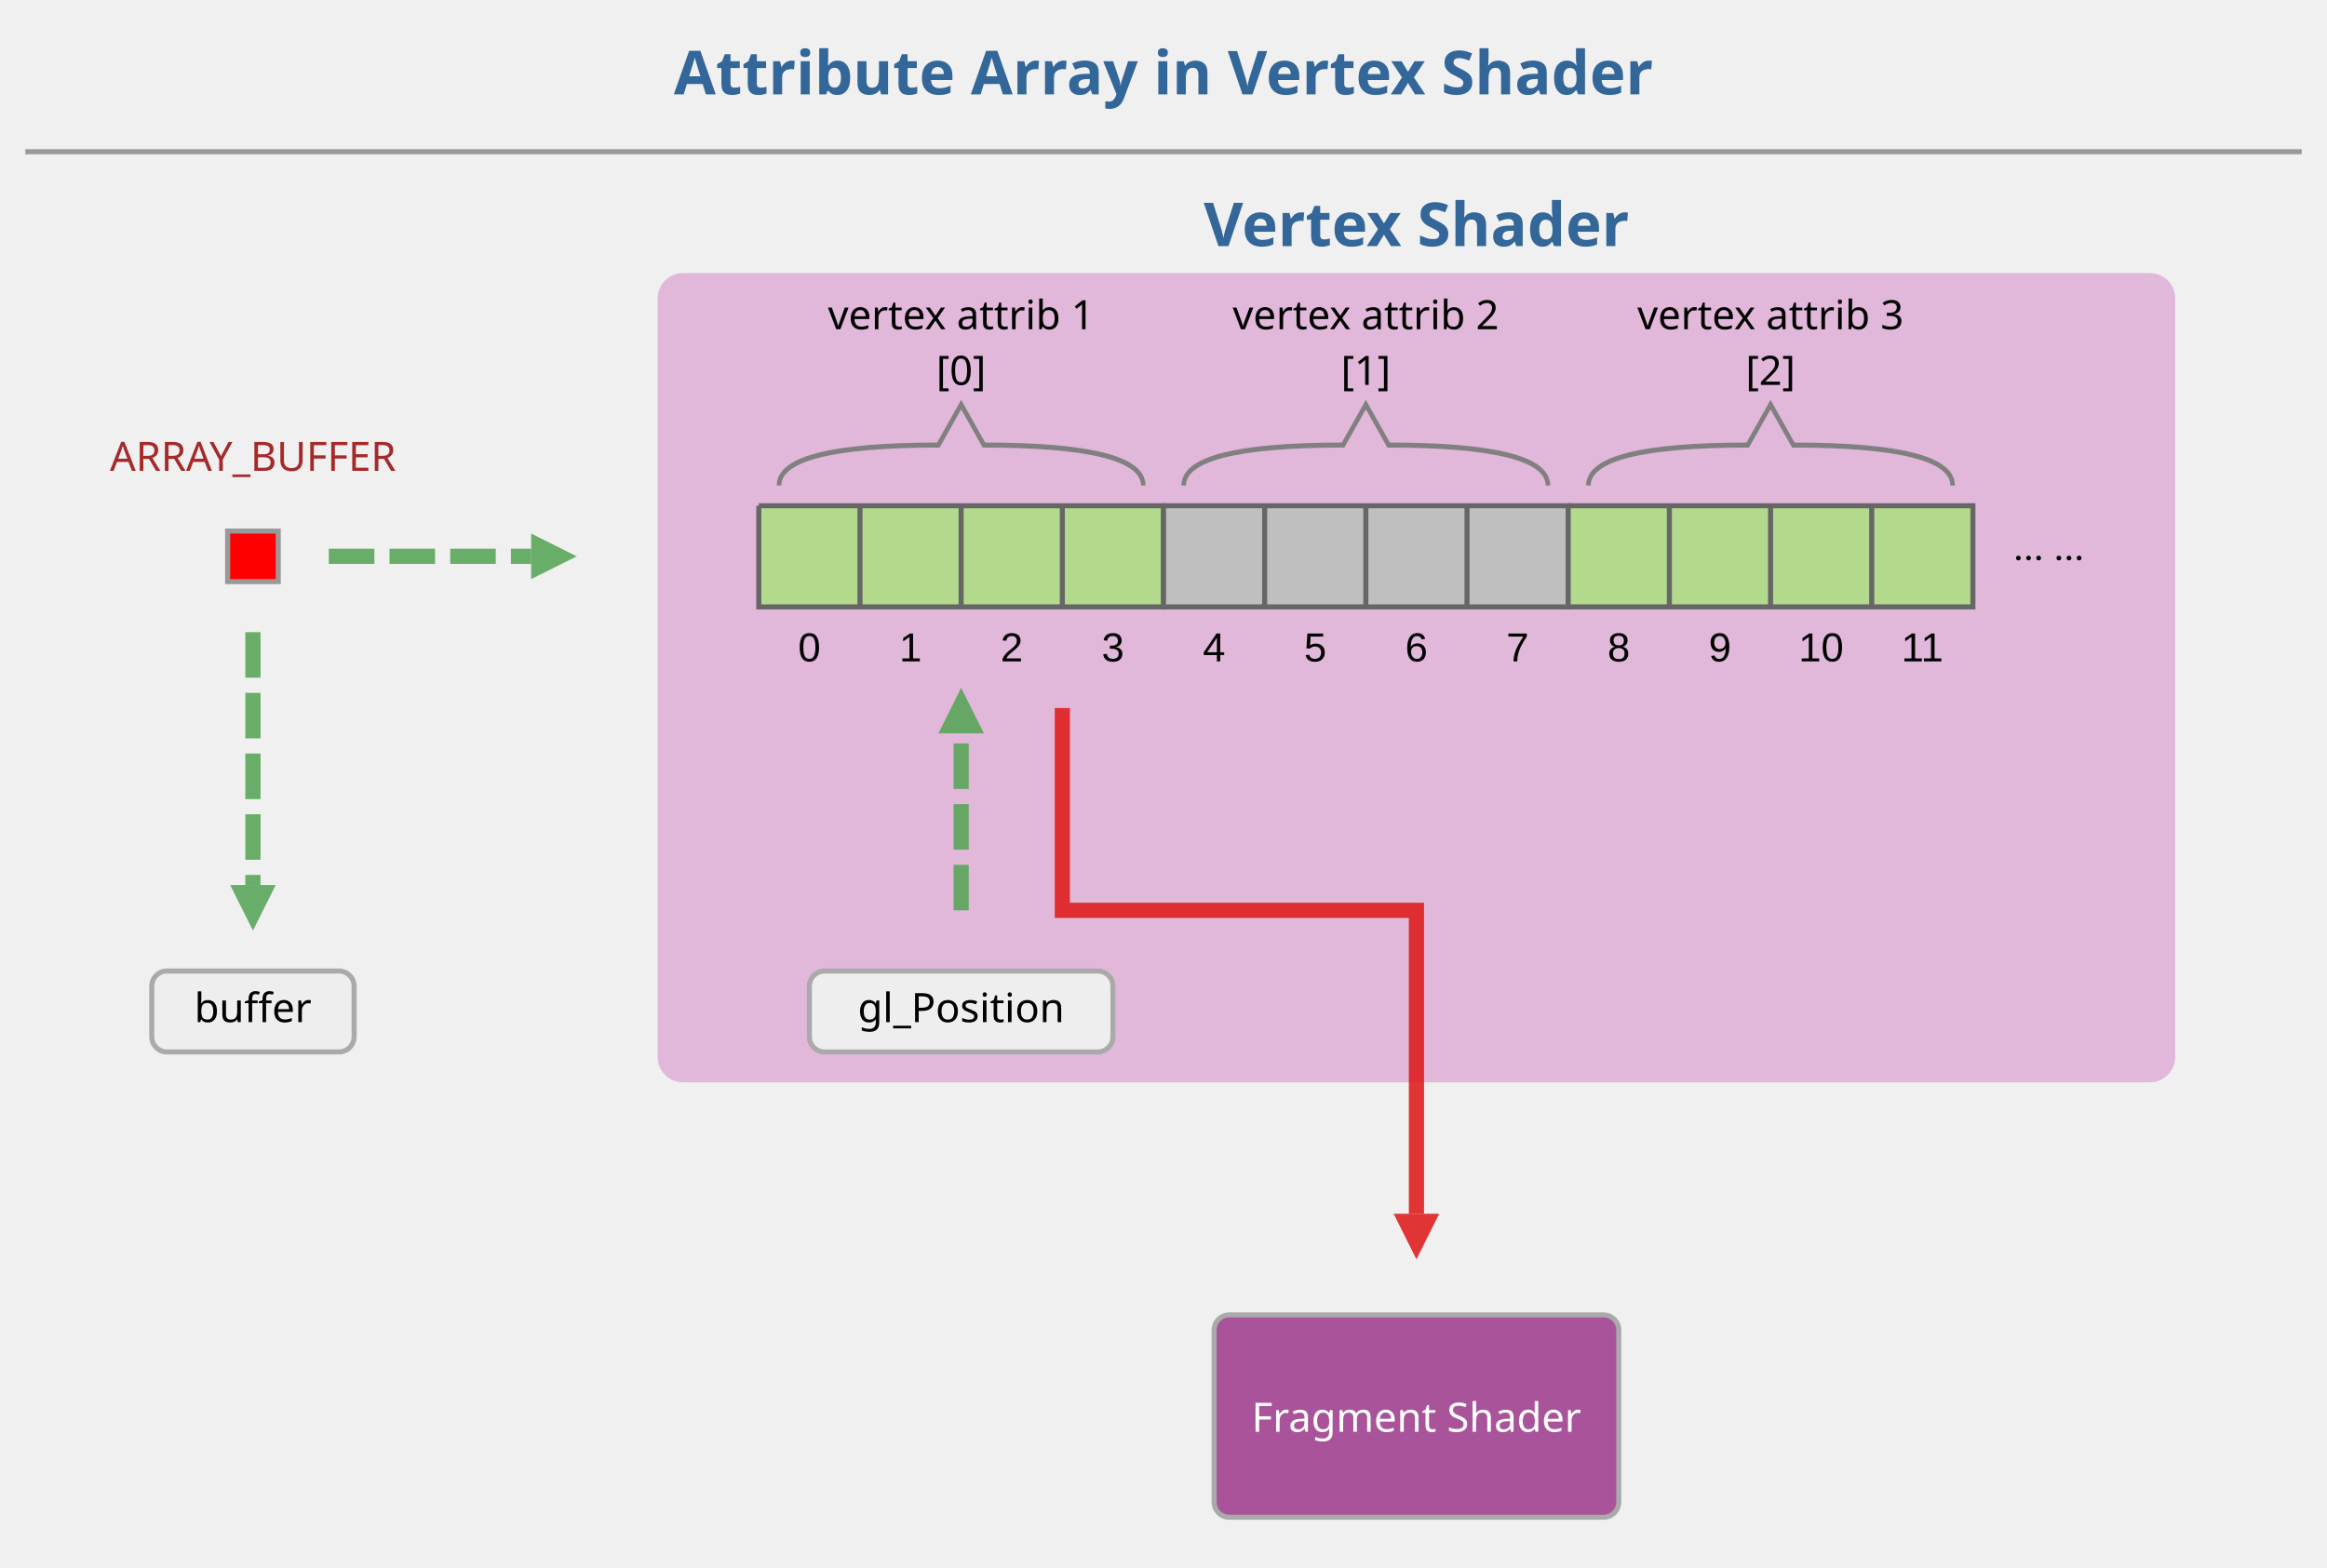
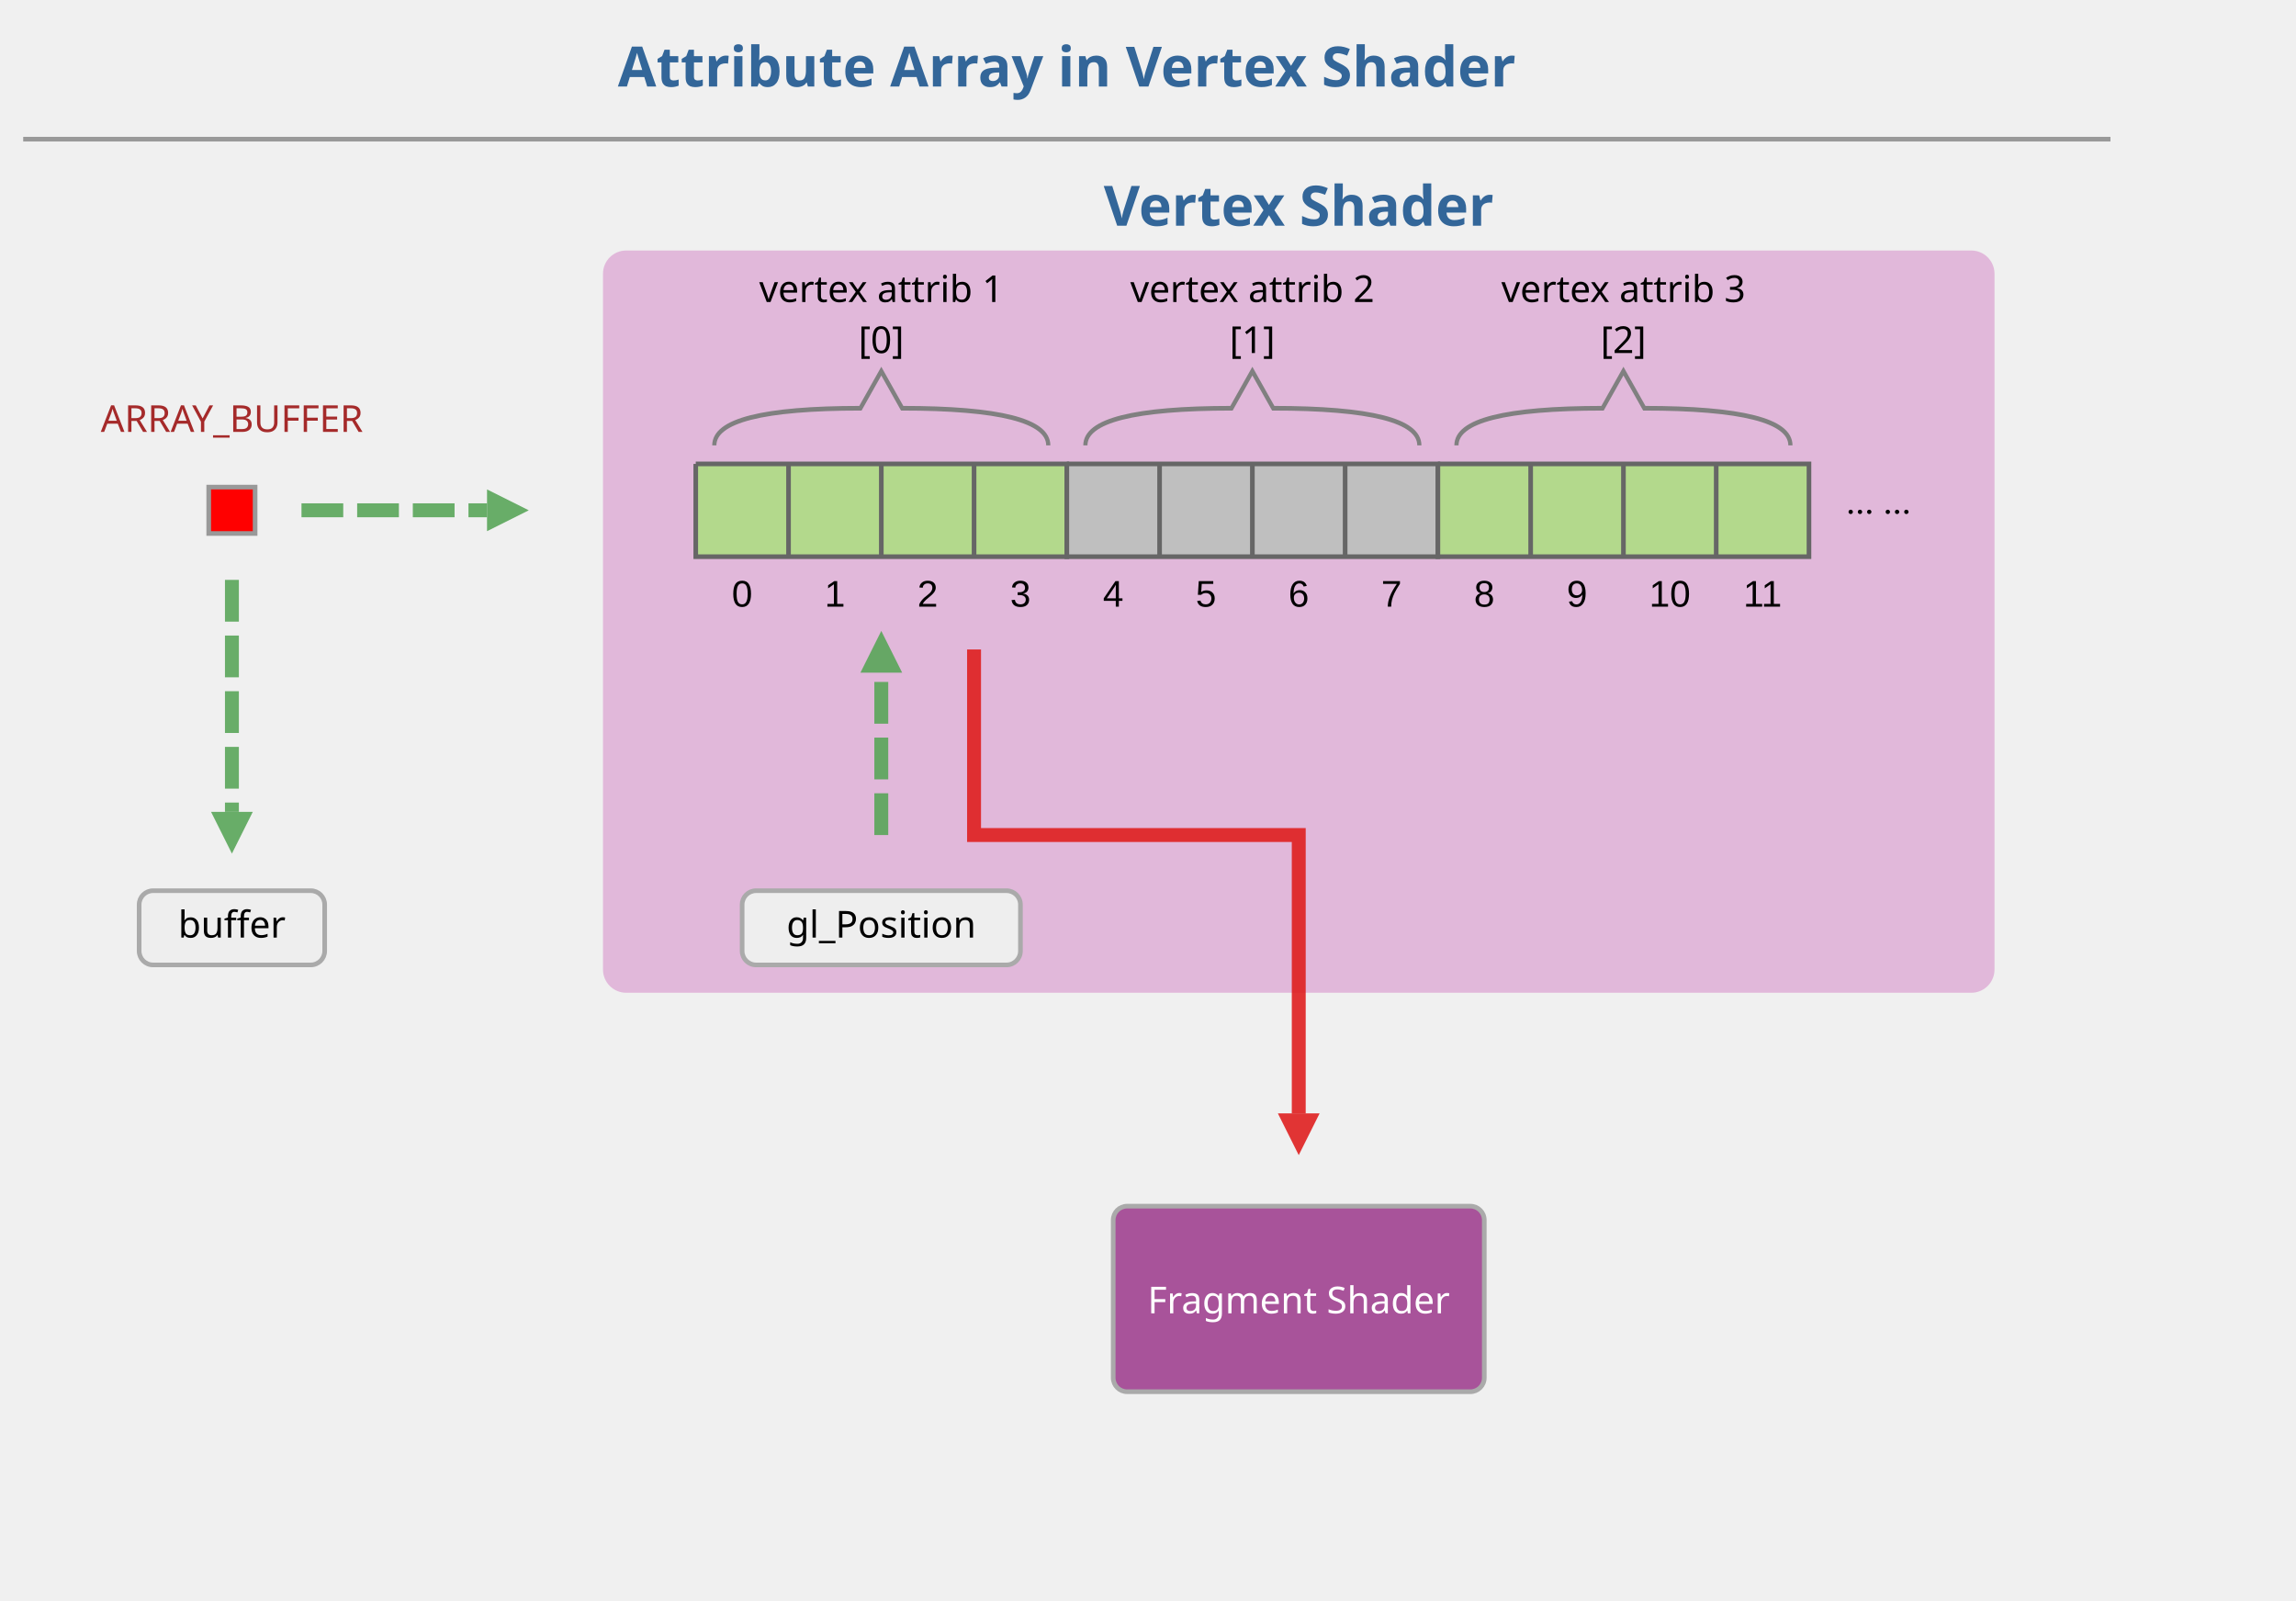
- <svg xmlns="http://www.w3.org/2000/svg" xmlns:xlink="http://www.w3.org/1999/xlink" version="1.1" width="460" height="310">
+ <svg xmlns="http://www.w3.org/2000/svg" xmlns:xlink="http://www.w3.org/1999/xlink" version="1.1" width="495" height="345">
  <defs>
    <style type="text/css">
            svg {
                border: 1px solid #ccc;
            }
            
            text, tspan {
                text-anchor: middle;
                dominant-baseline: central;
                font-size: 8px;
            }
            
            text.title {
                font-family: verdana;
                font-size: 12px;
                font-weight: bold;
                fill: #369;
                stroke: none;
            }
            
            text.arrow-label {
                font-family: verdana;
                font-size: 8px;
                fill: #000;
                stroke: none;
            }
            
            text.in-rounded-box {
                font-family: verdana;
                font-size: 8px;
                fill: black;
                stroke: none;
            }
            
            text.in-state-object-box {
                font-family: verdana;
                font-size: 8px;
                fill: white;
                stroke: none;
            }
            
            g.index-number {
                font-family: arial;
                font-size: 8px;
                fill: black;
                stroke: none;
            }
            
            rect.rounded {
                fill: #eee;
                stroke: #aaa;
            }
            
            rect.state-object {
                fill: hsla(310, 55%, 38%, 0.8);
                stroke: #aaa;
            }
            
            g.redArrow path,
            g.greenArrow path,
            g.blueArrow path
            {
                stroke-width: 3px;
            }
            
            g.redArrow {
                stroke: hsla(0, 75%, 50%, 0.9);
                fill: none;
            }
            
            #red-arrow-end-marker {
                stroke: none;
                fill: hsla(0, 75%, 50%, 0.9);
            }
            
            g.greenArrow {
                stroke: hsla(120, 30%, 50%, 0.9);
                fill: none;
            }
            
            #green-arrow-end-marker {
                stroke: none;
                fill: hsla(120, 30%, 50%, 0.9);
            }
            
            g.blueArrow {
                stroke: hsla(240, 75%, 50%, 0.9);
                fill: none;
            }
            
            #blue-arrow-end-marker {
                stroke: none;
                fill: hsla(240, 75%, 50%, 0.9);
            }
        </style>
    <path id="arrow-end-path" d="M 0 0 L 50 25 L 0 50 z" />
    <marker id="green-arrow-end-marker" viewBox="0 0 50 50" refX="0" refY="25" markerUnits="strokeWidth" markerWidth="3" markerHeight="3" orient="auto">
      <use xlink:href="#arrow-end-path" />
    </marker>
    <marker id="red-arrow-end-marker" viewBox="0 0 50 50" refX="0" refY="25" markerUnits="strokeWidth" markerWidth="3" markerHeight="3" orient="auto">
      <use xlink:href="#arrow-end-path" />
    </marker>
    <marker id="blue-arrow-end-marker" viewBox="0 0 50 50" refX="0" refY="25" markerUnits="strokeWidth" markerWidth="3" markerHeight="3" orient="auto">
      <use xlink:href="#arrow-end-path" />
    </marker>
    <g id="gl-object">
      <rect x="-20" y="-8" width="40" height="16" rx="3" ry="3" class="rounded" />
      <text x="0" y="-1" class="in-rounded-box">gl</text>
    </g>
    <g id="buffer-object">
      <rect x="-20" y="-8" width="40" height="16" rx="3" ry="3" class="rounded" />
      <text x="0" y="-1" class="in-rounded-box">buffer</text>
    </g>
    <g id="glPosition-object">
      <rect x="-30" y="-8" width="60" height="16" rx="3" ry="3" class="rounded" />
      <text x="0" y="-1" class="in-rounded-box">gl_Position</text>
    </g>
    <g id="vertex-shader-object">
      <rect x="-40" y="-20" width="80" height="40" rx="3" ry="3" class="state-object" />
      <text x="0" y="0" class="in-state-object-box">Vertex Shader</text>
    </g>
    <g id="fragment-shader-object">
      <rect x="-40" y="-20" width="80" height="40" rx="3" ry="3" class="state-object" />
      <text x="0" y="0" class="in-state-object-box">Fragment Shader</text>
    </g>
    <g id="program-object">
      <rect x="-40" y="-20" width="80" height="40" rx="3" ry="3" class="state-object" />
      <text x="0" y="0" class="in-state-object-box">Program</text>
    </g>
    <g id="arrayBuffer-object">
      <rect x="-5" y="-5" width="10" height="10" fill="red" stroke="#999" />
    </g>
    <path id="a-vertex-attribute-path" d="M 0 0 h 80 v 20 h -80 v -20                  m 20 0 v 20                  m 20 -20 v 20                  m 20 -20 v 20" stroke="#666" />
    <path id="up-bracket" d="M 0,0 q 0,-8 35,-8 l 5, -8 l 5 8 Q 80,-8 80,0" fill="none" stroke="gray" transform="translate(4, -4) scale(0.9, 1)" />
    <g id="shader-attribute-array">
      <text x="130" y="-56" class="title">Vertex Shader</text>
      <rect x="-20" y="-46" width="300" height="160" fill="hsla(310, 55%, 48%, 0.3)" stroke="ccc" rx="5" ry="5" />
      <text x="40" y="-38" class="arrow-label">vertex attrib 1</text>
      <text x="40" y="-27" class="arrow-label">[0]</text>
      <text x="120" y="-38" class="arrow-label">vertex attrib 2</text>
      <text x="120" y="-27" class="arrow-label">[1]</text>
      <text x="200" y="-38" class="arrow-label">vertex attrib 3</text>
      <text x="200" y="-27" class="arrow-label">[2]</text>
      <use x="0" y="0" xlink:href="#a-vertex-attribute-path" fill="hsl(90, 50%, 70%)" />
      <use x="80" y="0" xlink:href="#a-vertex-attribute-path" fill="hsl(0, 0%, 75%)" />
      <use x="160" y="0" xlink:href="#a-vertex-attribute-path" fill="hsl(90, 50%, 70%)" />
      <g class="index-number">
        <text x="10" y="28">0</text>
        <text x="30" y="28">1</text>
        <text x="50" y="28">2</text>
        <text x="70" y="28">3</text>
        <text x="90" y="28">4</text>
        <text x="110" y="28">5</text>
        <text x="130" y="28">6</text>
        <text x="150" y="28">7</text>
        <text x="170" y="28">8</text>
        <text x="190" y="28">9</text>
        <text x="210" y="28">10</text>
        <text x="230" y="28">11</text>
      </g>
      <use x="0" y="0" xlink:href="#up-bracket" />
      <use x="80" y="0" xlink:href="#up-bracket" />
      <use x="160" y="0" xlink:href="#up-bracket" />
      <text x="255" y="8">... ...</text>
      <g class="greenArrow">
        <path d="M 40 80 v -35" marker-end="url(#green-arrow-end-marker)" stroke-dasharray="9 3" />
      </g>
      <use x="40" y="100" xlink:href="#glPosition-object" />
      <use x="-100" y="100" xlink:href="#buffer-object" />
      <text x="-100" y="-10" font-family="verdana" font-size="12" fill="brown">ARRAY_BUFFER</text>
      <use x="-100" y="10" xlink:href="#arrayBuffer-object" />
      <g class="greenArrow">
        <path d="M -85 10 h 40" marker-end="url(#green-arrow-end-marker)" stroke-dasharray="9 3" />
        <path d="M -100 25 v 50" marker-end="url(#green-arrow-end-marker)" stroke-dasharray="9 3" />
      </g>
      <use x="130" y="180" xlink:href="#fragment-shader-object" />
      <g class="redArrow">
        <path d="M 60 40 v 40 h 70 v 60" marker-end="url(#red-arrow-end-marker)" />
      </g>
    </g>
  </defs>
  <g>
    <use xlink:href="#whole-grid" />
    <text x="230" y="14" class="title">Attribute Array in Vertex Shader</text>
    <line x1="5" y1="30" x2="455" y2="30" stroke="#999" />
    <use x="150" y="100" xlink:href="#shader-attribute-array" />
  </g>
</svg>
